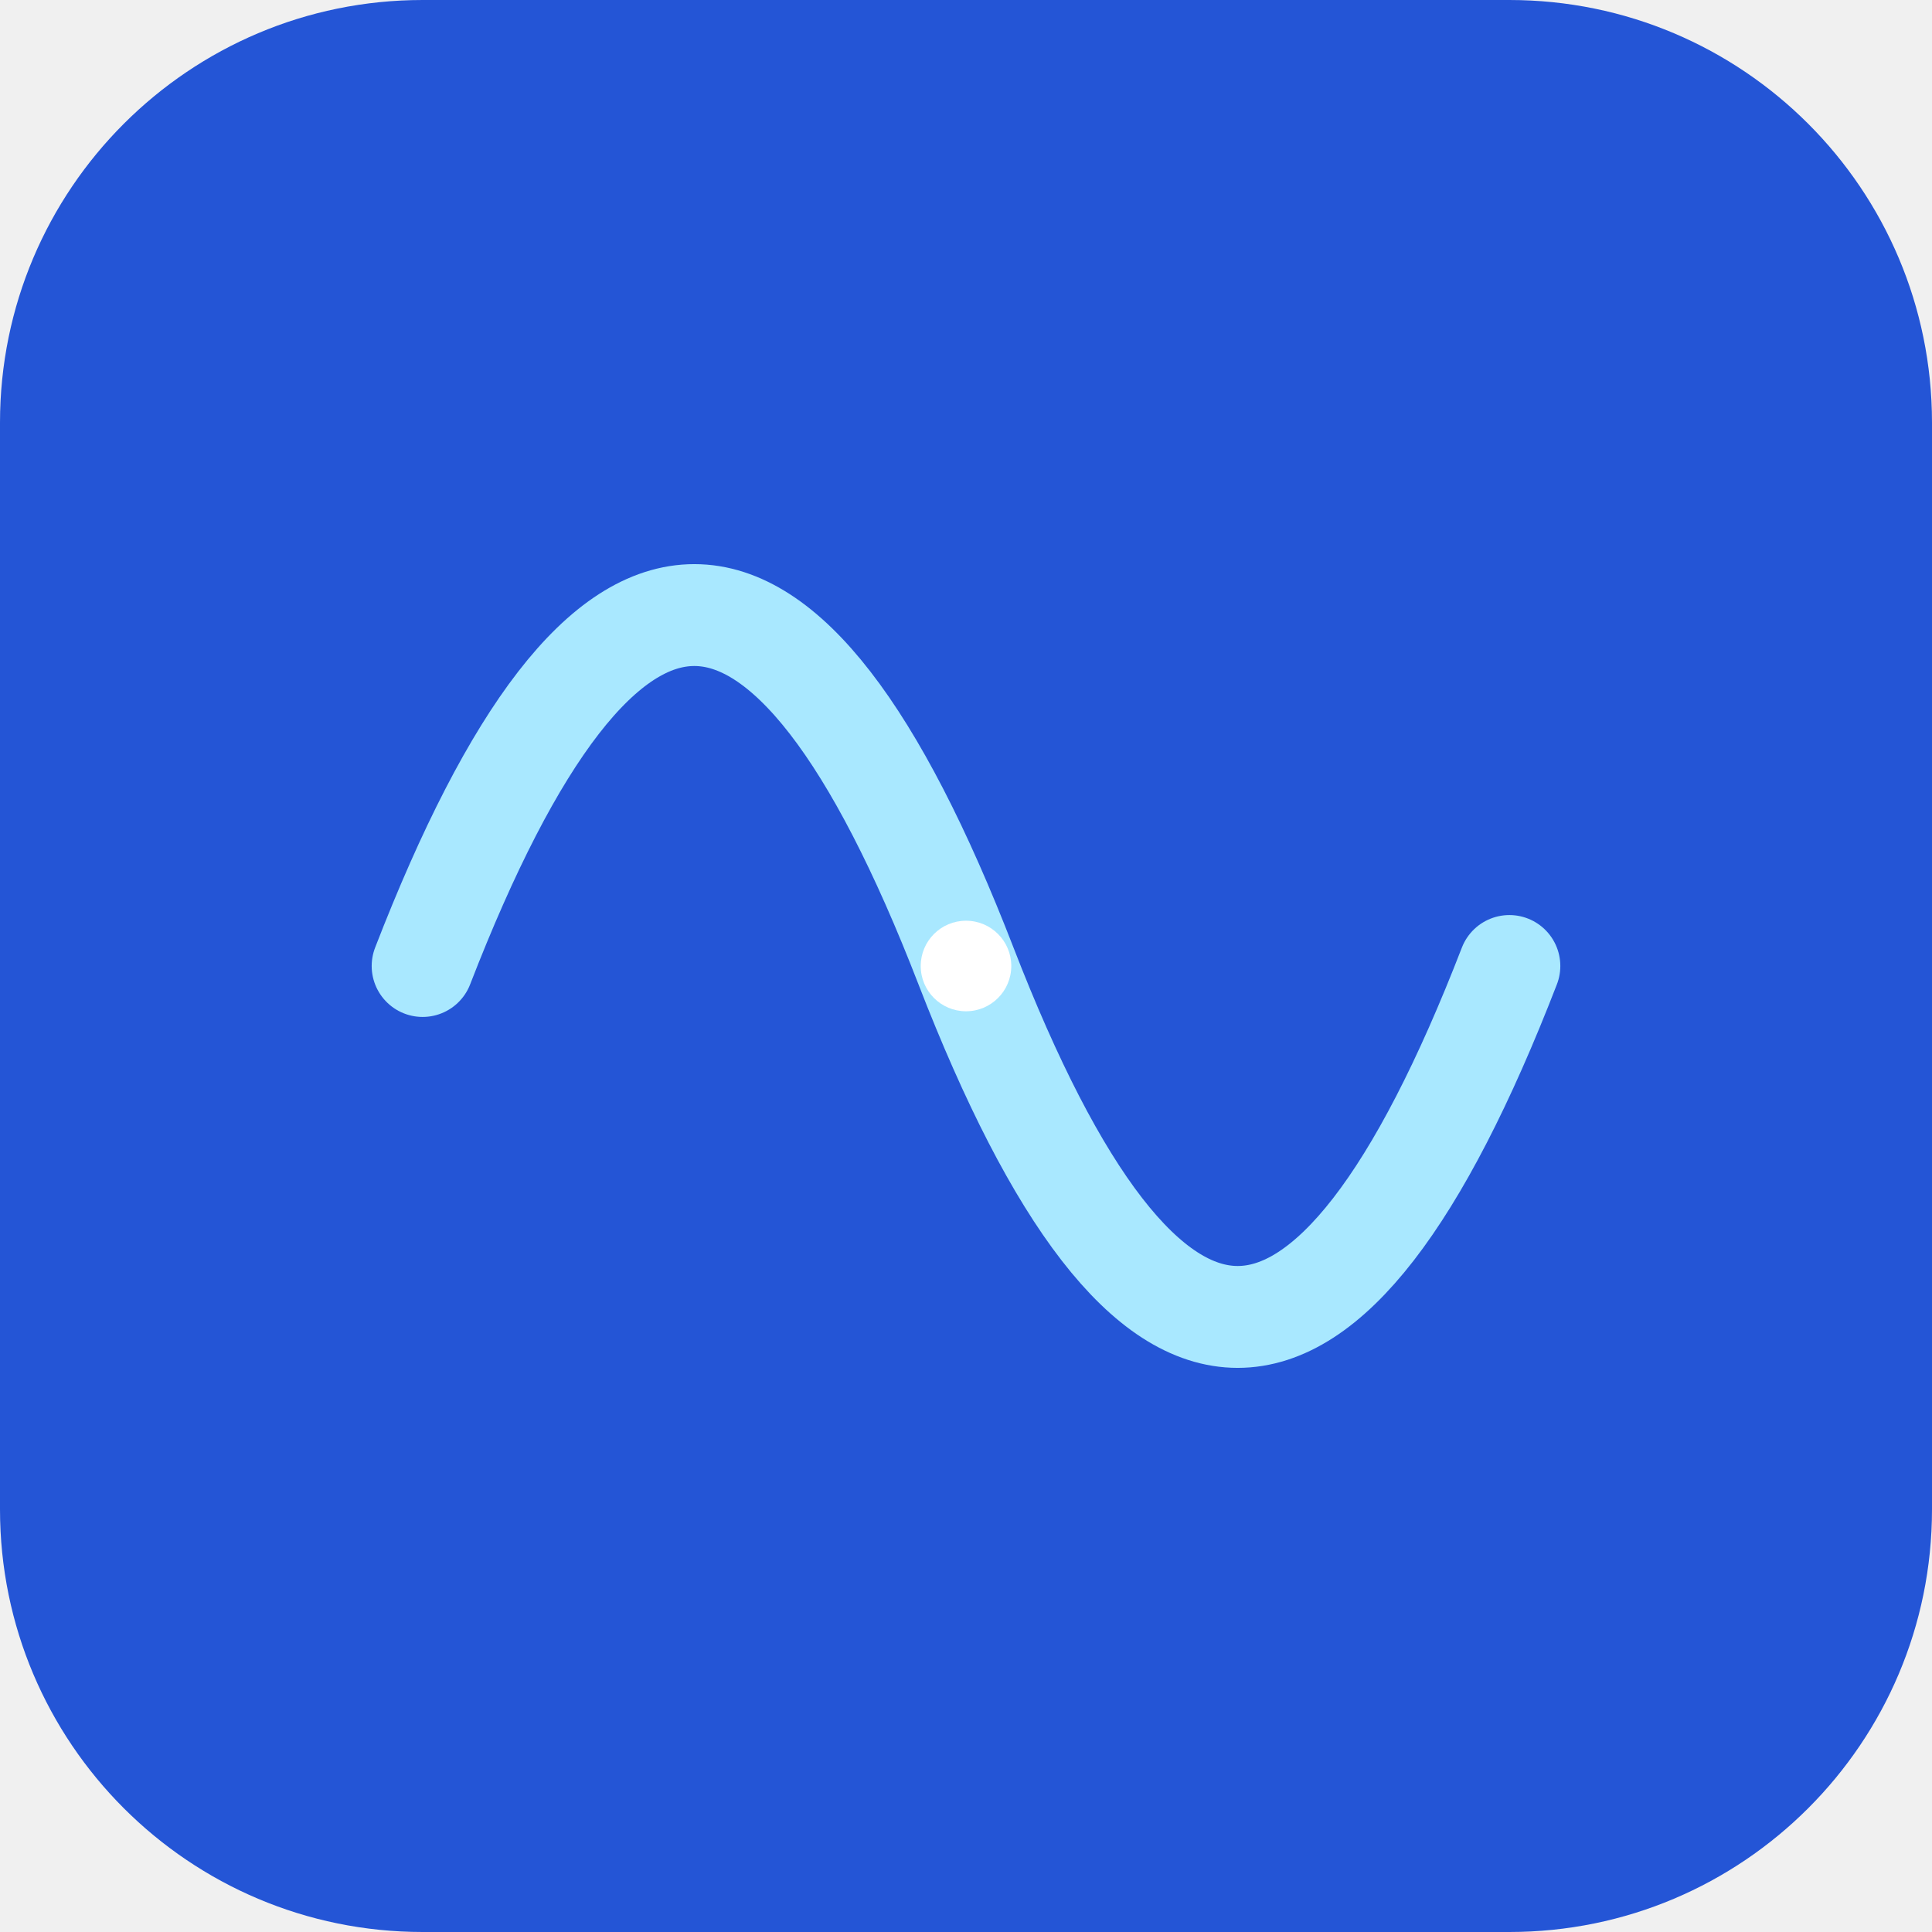
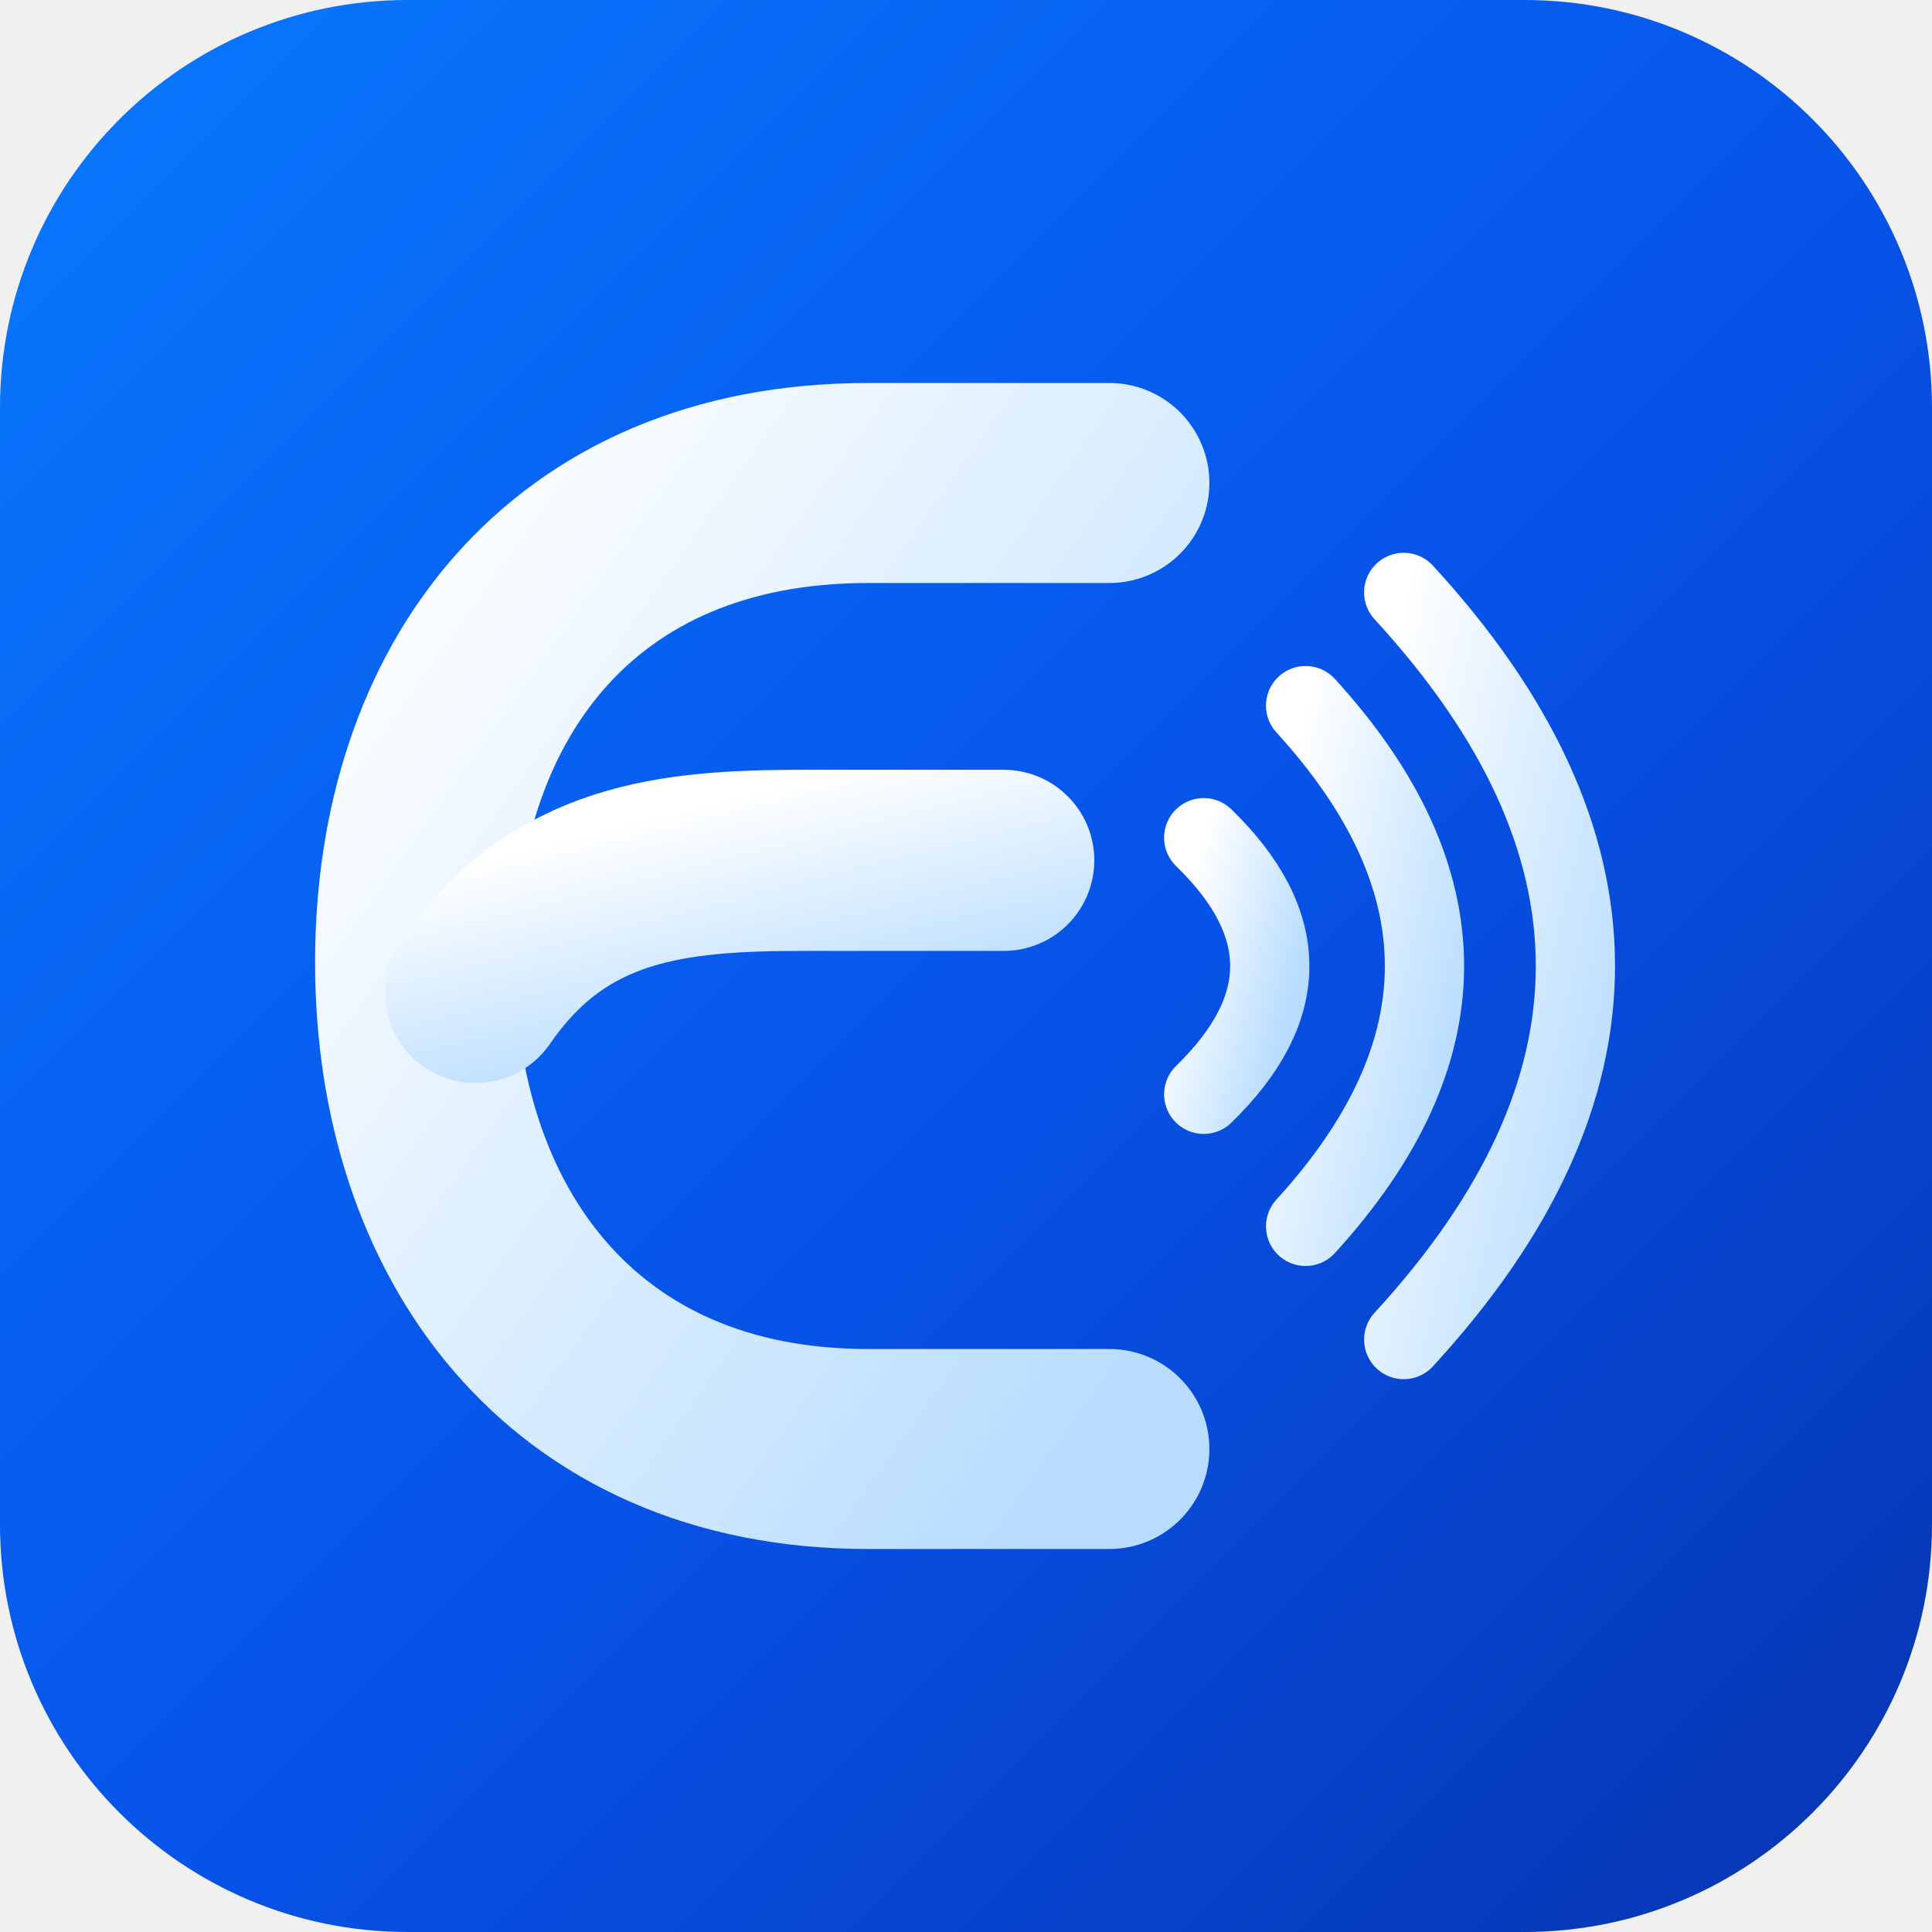
- <svg xmlns="http://www.w3.org/2000/svg" viewBox="0 0 512 512">
-   <rect width="512" height="512" rx="112" fill="#2455d6" />
-   <path d="M112 256c48-124 96-124 144 0s96 124 144 0" fill="none" stroke="#a9e8ff" stroke-width="27" stroke-linecap="round" />
-   <circle cx="256" cy="256" r="12" fill="#ffffff" />
+ <svg xmlns="http://www.w3.org/2000/svg" viewBox="0 0 512 512" role="img" aria-labelledby="title">
+   <defs>
+     <linearGradient id="bg" x1="0" y1="0" x2="1" y2="1">
+       <stop offset="0" stop-color="#0879ff" />
+       <stop offset="0.55" stop-color="#0752e7" />
+       <stop offset="1" stop-color="#0633ae" />
+     </linearGradient>
+     <linearGradient id="mark" x1="0" y1="0" x2="1" y2="1">
+       <stop offset="0" stop-color="#ffffff" />
+       <stop offset="1" stop-color="#b7dcff" />
+     </linearGradient>
+   </defs>
+   <rect width="512" height="512" rx="108" fill="url(#bg)" />
+   <g fill="none" stroke="url(#mark)" stroke-linecap="round" stroke-linejoin="round">
+     <path d="M294 128H230C151 128 110 184 110 255S151 384 230 384H294" stroke-width="53" />
+     <path d="M126 263C148 231 178 228 213 228H266" stroke-width="48" />
+     <path d="M319 222Q354 256 319 290" stroke-width="21" />
+     <path d="M346 187Q409 256 346 325" stroke-width="21" />
+     <path d="M372 157Q463 256 372 355" stroke-width="21" />
+   </g>
</svg>
